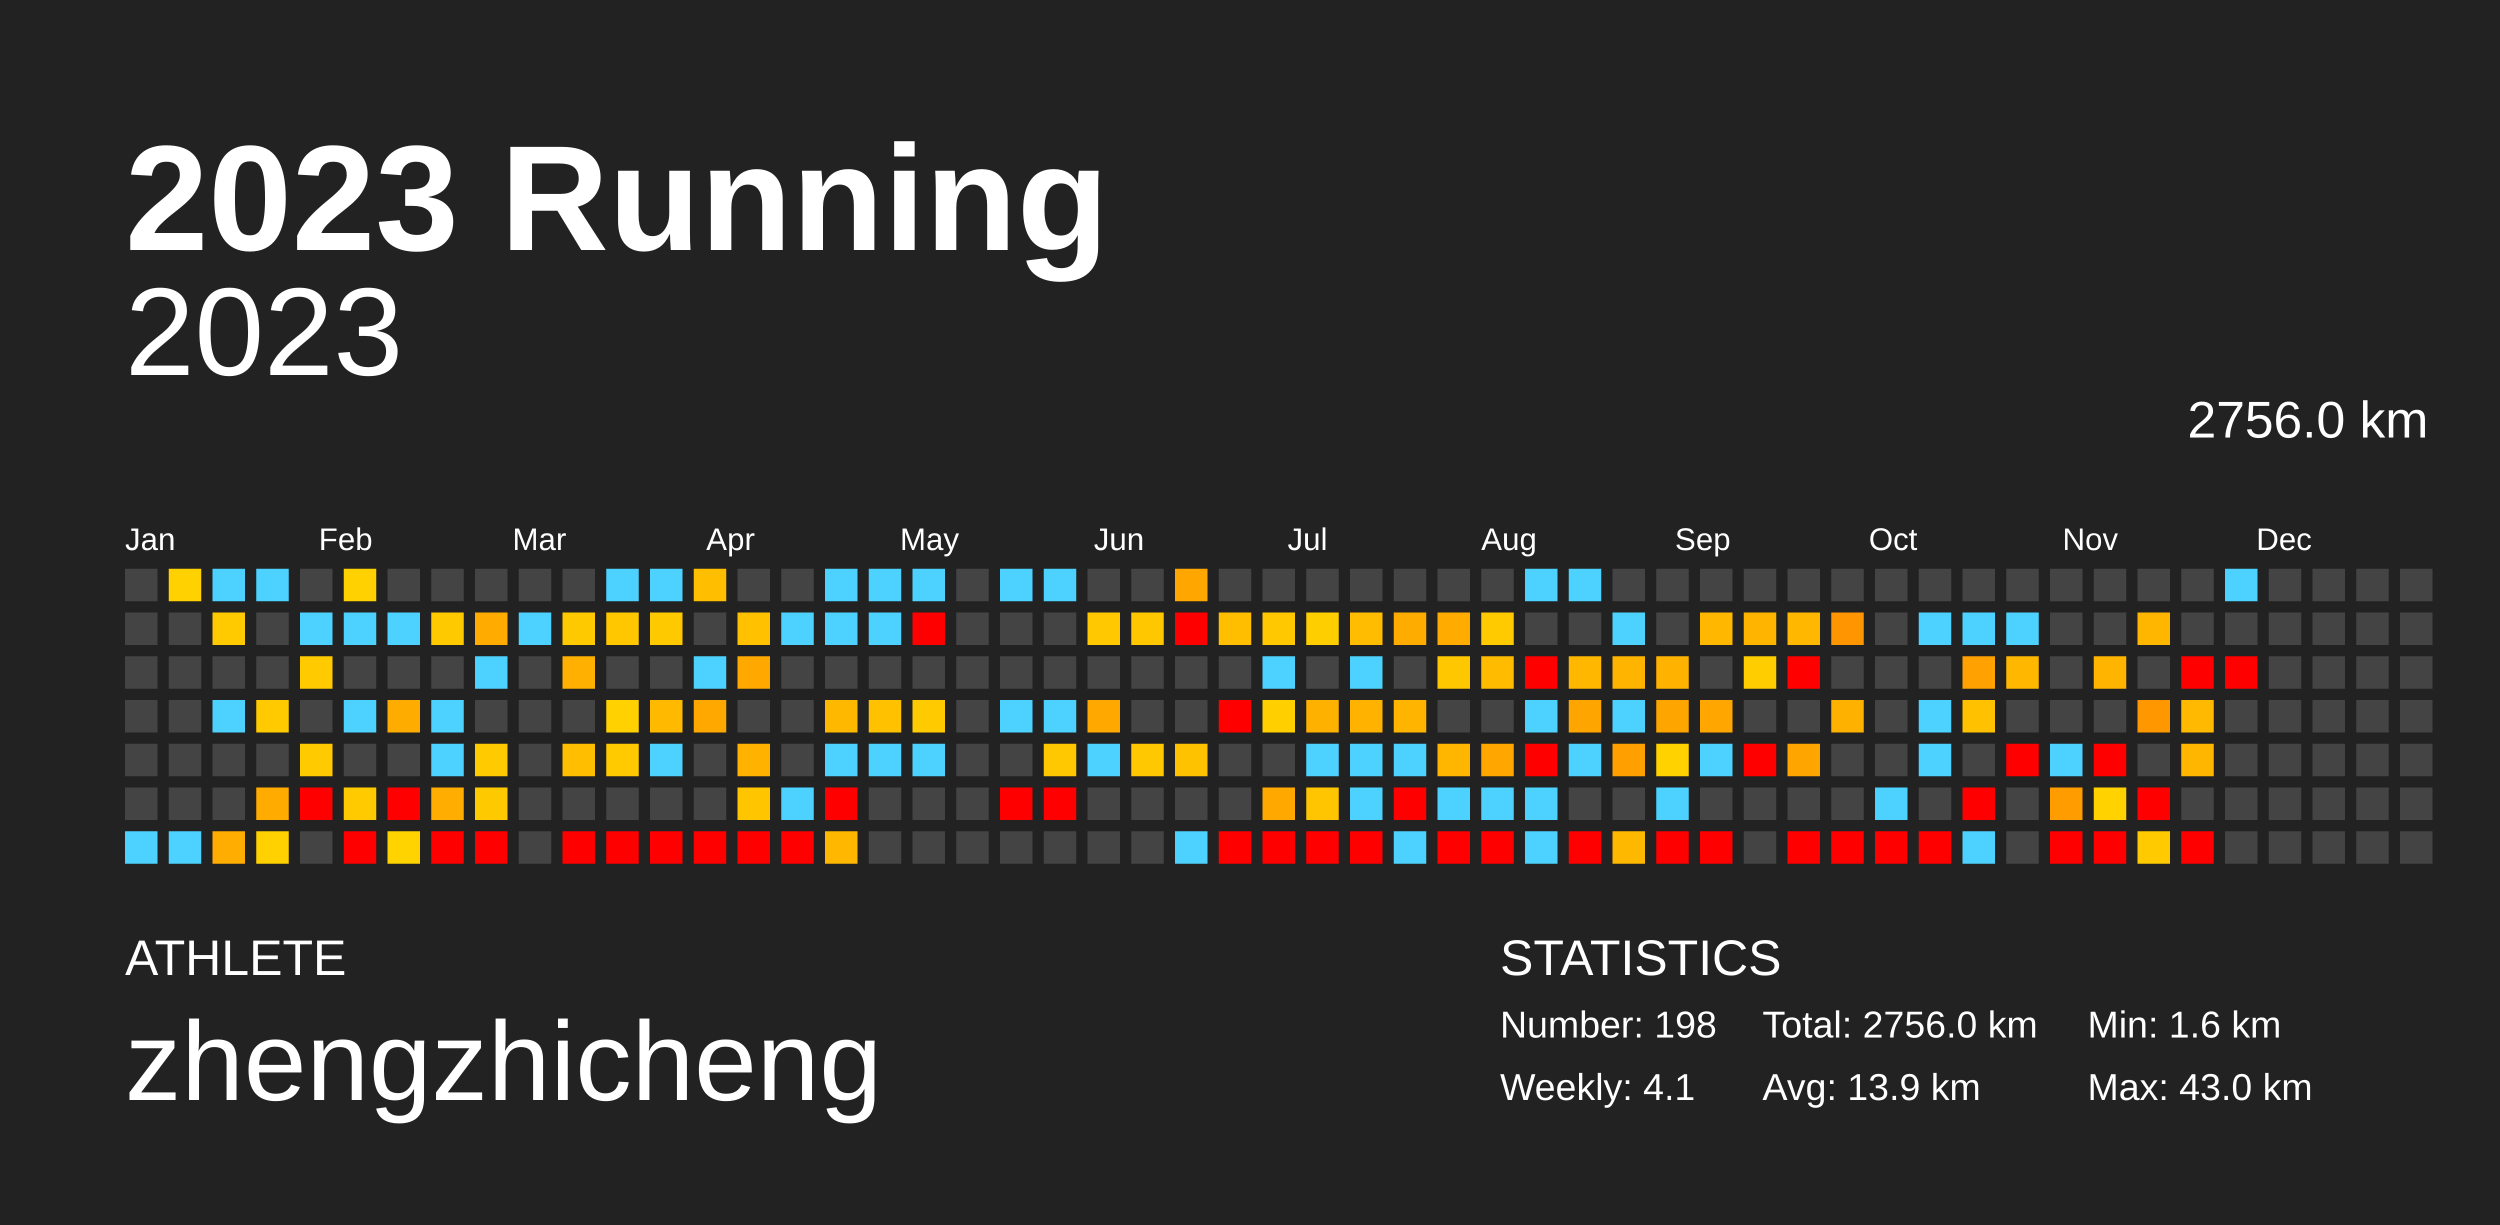
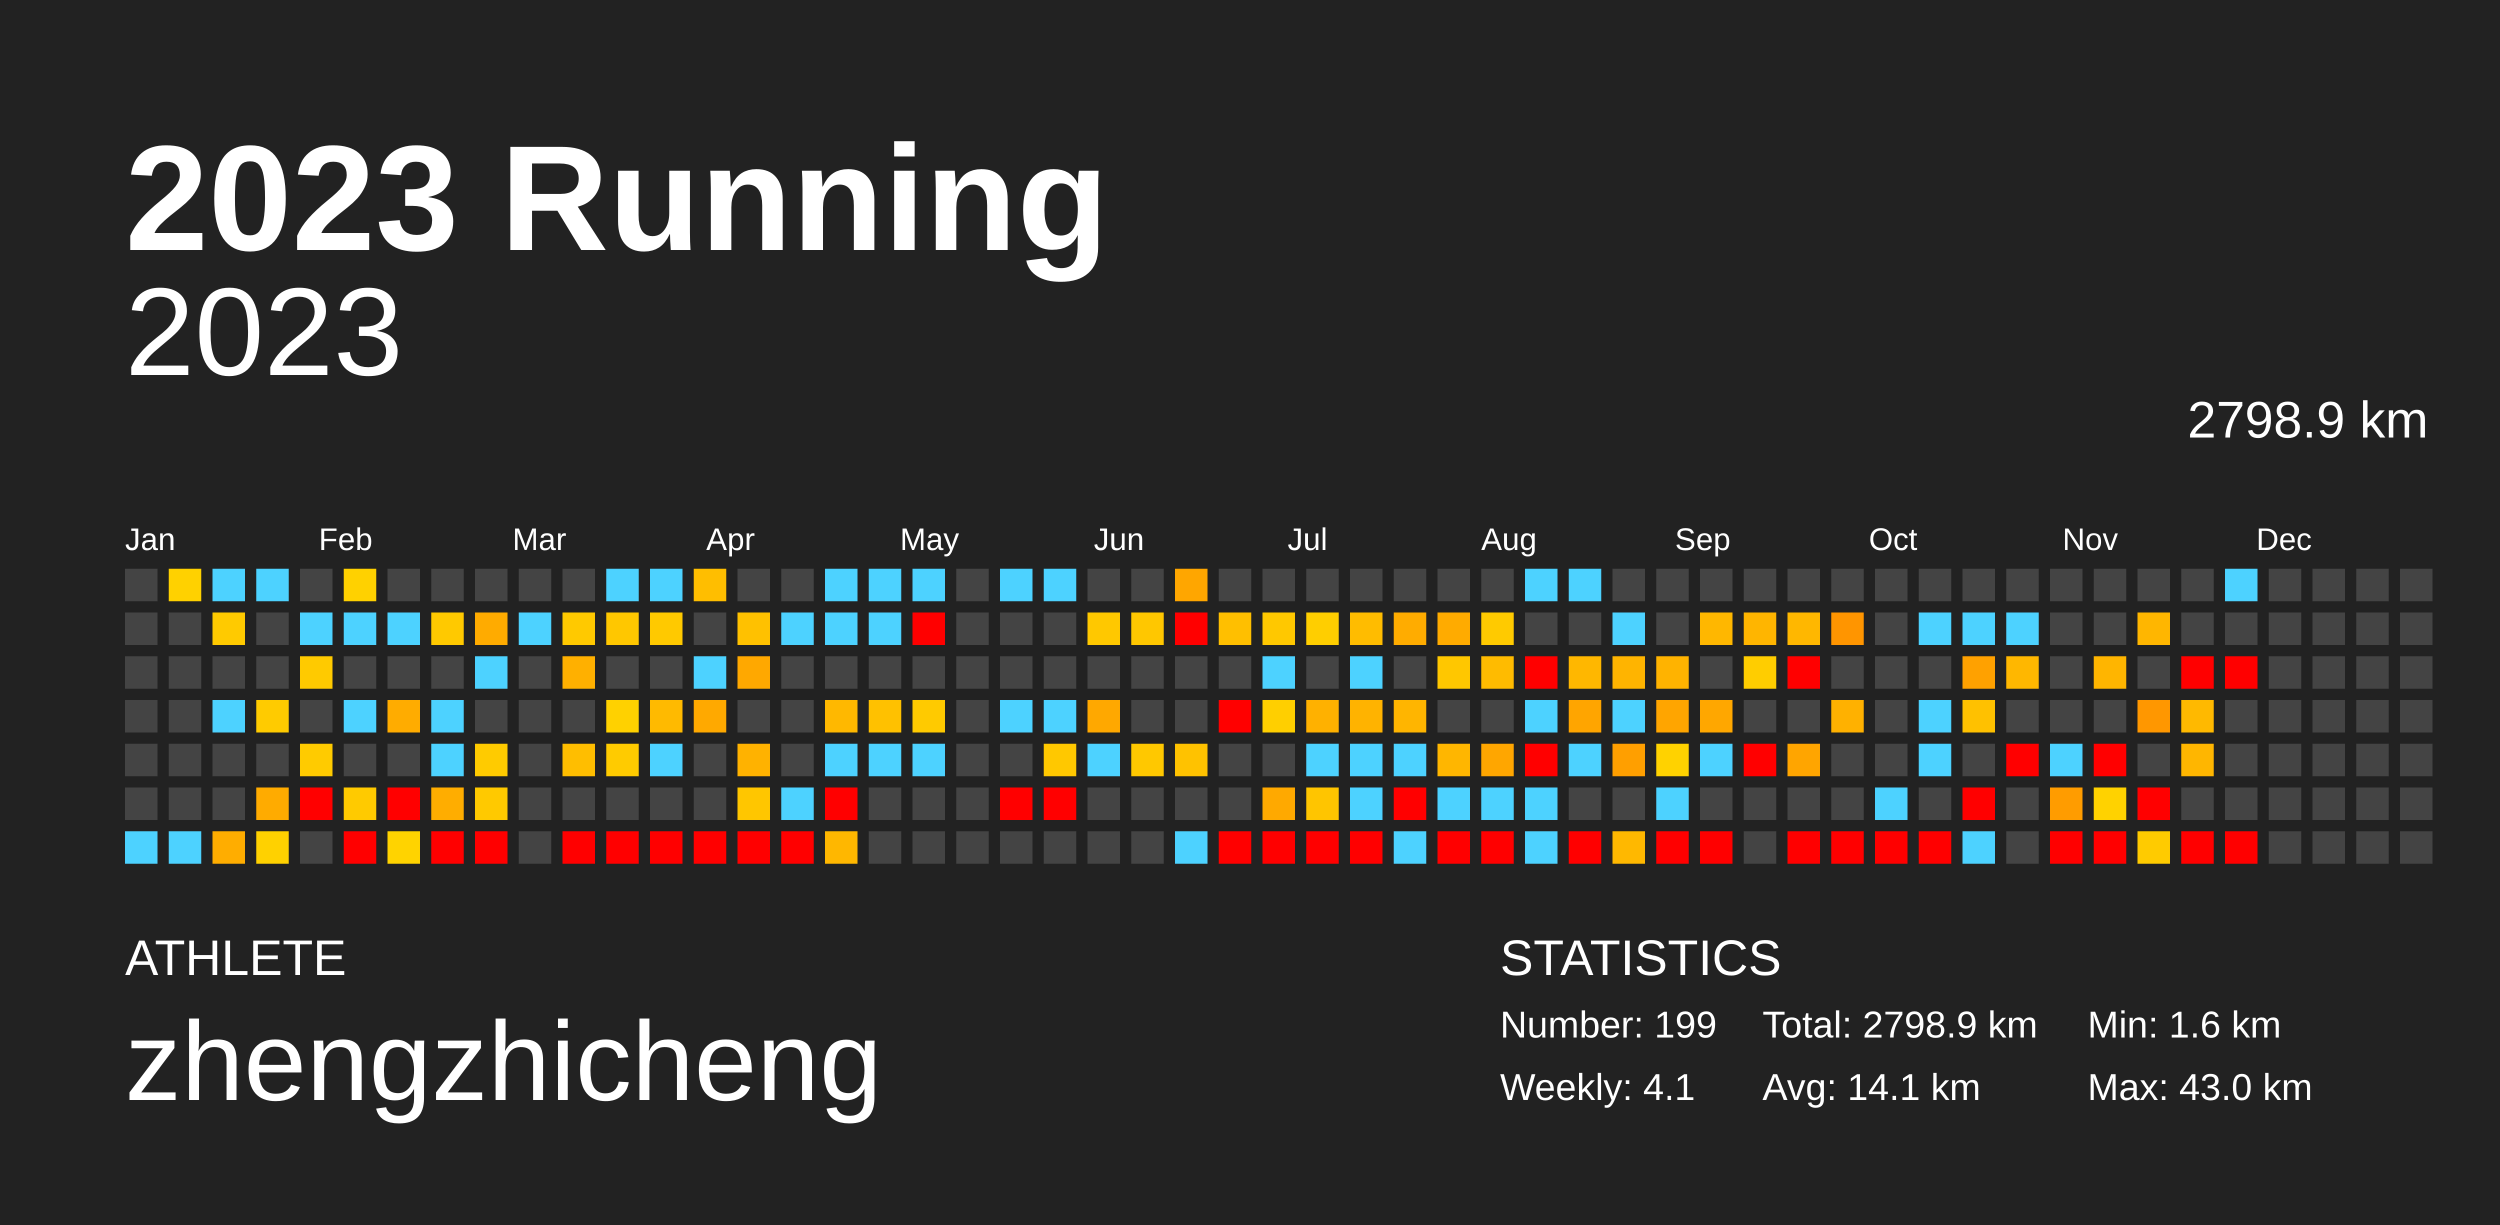
<svg xmlns="http://www.w3.org/2000/svg" baseProfile="full" height="98mm" version="1.1" viewBox="0,0,200,98" width="200mm">
  <defs />
  <rect fill="#222222" height="98" width="200" x="0" y="0" />
  <text fill="#FFFFFF" style="font-size:12px; font-family:Arial; font-weight:bold;" x="10" y="20">2023 Running</text>
  <text fill="#FFFFFF" style="font-size:4px; font-family:Arial" x="10" y="78">ATHLETE</text>
  <text fill="#FFFFFF" style="font-size:9px; font-family:Arial" x="10" y="88">zhengzhicheng</text>
  <text fill="#FFFFFF" style="font-size:4px; font-family:Arial" x="120" y="78">STATISTICS</text>
-   <text fill="#FFFFFF" style="font-size:3px; font-family:Arial" x="120" y="83">Number: 198</text>
+   <text fill="#FFFFFF" style="font-size:3px; font-family:Arial" x="120" y="83">Number: 199</text>
  <text fill="#FFFFFF" style="font-size:3px; font-family:Arial" x="120" y="88">Weekly: 4.1</text>
-   <text fill="#FFFFFF" style="font-size:3px; font-family:Arial" x="141" y="83">Total: 2756.0 km</text>
-   <text fill="#FFFFFF" style="font-size:3px; font-family:Arial" x="141" y="88">Avg: 13.9 km</text>
+   <text fill="#FFFFFF" style="font-size:3px; font-family:Arial" x="141" y="83">Total: 2798.9 km</text>
+   <text fill="#FFFFFF" style="font-size:3px; font-family:Arial" x="141" y="88">Avg: 14.1 km</text>
  <text fill="#FFFFFF" style="font-size:3px; font-family:Arial" x="167" y="83">Min: 1.6 km</text>
  <text fill="#FFFFFF" style="font-size:3px; font-family:Arial" x="167" y="88">Max: 43.0 km</text>
  <text alignment-baseline="hanging" fill="#FFFFFF" style="font-size:10.0px; font-family:Arial;" x="10" y="30">2023</text>
-   <text alignment-baseline="hanging" fill="#FFFFFF" style="font-size:4.125px; font-family:Arial;" x="175" y="35">2756.0 km</text>
+   <text alignment-baseline="hanging" fill="#FFFFFF" style="font-size:4.125px; font-family:Arial;" x="175" y="35">2798.9 km</text>
  <text fill="#FFFFFF" style="font-size:2.5px; font-family:Arial" x="10.0" y="44">Jan</text>
  <text fill="#FFFFFF" style="font-size:2.5px; font-family:Arial" x="25.5" y="44">Feb</text>
  <text fill="#FFFFFF" style="font-size:2.5px; font-family:Arial" x="41.0" y="44">Mar</text>
  <text fill="#FFFFFF" style="font-size:2.5px; font-family:Arial" x="56.5" y="44">Apr</text>
  <text fill="#FFFFFF" style="font-size:2.5px; font-family:Arial" x="72.0" y="44">May</text>
  <text fill="#FFFFFF" style="font-size:2.5px; font-family:Arial" x="87.5" y="44">Jun</text>
  <text fill="#FFFFFF" style="font-size:2.5px; font-family:Arial" x="103.0" y="44">Jul</text>
  <text fill="#FFFFFF" style="font-size:2.5px; font-family:Arial" x="118.5" y="44">Aug</text>
  <text fill="#FFFFFF" style="font-size:2.5px; font-family:Arial" x="134.0" y="44">Sep</text>
  <text fill="#FFFFFF" style="font-size:2.5px; font-family:Arial" x="149.5" y="44">Oct</text>
  <text fill="#FFFFFF" style="font-size:2.5px; font-family:Arial" x="165.0" y="44">Nov</text>
  <text fill="#FFFFFF" style="font-size:2.5px; font-family:Arial" x="180.5" y="44">Dec</text>
  <rect fill="#444444" height="2.6" width="2.6" x="10.0" y="45.5" />
  <rect fill="#444444" height="2.6" width="2.6" x="10.0" y="49.0" />
  <rect fill="#444444" height="2.6" width="2.6" x="10.0" y="52.5" />
  <rect fill="#444444" height="2.6" width="2.6" x="10.0" y="56.0" />
  <rect fill="#444444" height="2.6" width="2.6" x="10.0" y="59.5" />
  <rect fill="#444444" height="2.6" width="2.6" x="10.0" y="63.0" />
  <rect fill="#4dd2ff" height="2.6" width="2.6" x="10.0" y="66.5" />
  <rect fill="#ffd100" height="2.6" width="2.6" x="13.5" y="45.5" />
  <rect fill="#444444" height="2.6" width="2.6" x="13.5" y="49.0" />
  <rect fill="#444444" height="2.6" width="2.6" x="13.5" y="52.5" />
  <rect fill="#444444" height="2.6" width="2.6" x="13.5" y="56.0" />
  <rect fill="#444444" height="2.6" width="2.6" x="13.5" y="59.5" />
  <rect fill="#444444" height="2.6" width="2.6" x="13.5" y="63.0" />
  <rect fill="#4dd2ff" height="2.6" width="2.6" x="13.5" y="66.5" />
  <rect fill="#4dd2ff" height="2.6" width="2.6" x="17.0" y="45.5" />
  <rect fill="#ffca00" height="2.6" width="2.6" x="17.0" y="49.0" />
  <rect fill="#444444" height="2.6" width="2.6" x="17.0" y="52.5" />
  <rect fill="#4dd2ff" height="2.6" width="2.6" x="17.0" y="56.0" />
  <rect fill="#444444" height="2.6" width="2.6" x="17.0" y="59.5" />
  <rect fill="#444444" height="2.6" width="2.6" x="17.0" y="63.0" />
  <rect fill="#ffad00" height="2.6" width="2.6" x="17.0" y="66.5" />
  <rect fill="#4dd2ff" height="2.6" width="2.6" x="20.5" y="45.5" />
  <rect fill="#444444" height="2.6" width="2.6" x="20.5" y="49.0" />
  <rect fill="#444444" height="2.6" width="2.6" x="20.5" y="52.5" />
  <rect fill="#ffcb00" height="2.6" width="2.6" x="20.5" y="56.0" />
  <rect fill="#444444" height="2.6" width="2.6" x="20.5" y="59.5" />
  <rect fill="#ffab00" height="2.6" width="2.6" x="20.5" y="63.0" />
  <rect fill="#ffd100" height="2.6" width="2.6" x="20.5" y="66.5" />
  <rect fill="#444444" height="2.6" width="2.6" x="24.0" y="45.5" />
  <rect fill="#4dd2ff" height="2.6" width="2.6" x="24.0" y="49.0" />
  <rect fill="#ffca00" height="2.6" width="2.6" x="24.0" y="52.5" />
  <rect fill="#444444" height="2.6" width="2.6" x="24.0" y="56.0" />
  <rect fill="#ffcb00" height="2.6" width="2.6" x="24.0" y="59.5" />
  <rect fill="red" height="2.6" width="2.6" x="24.0" y="63.0" />
  <rect fill="#444444" height="2.6" width="2.6" x="24.0" y="66.5" />
  <rect fill="#ffd100" height="2.6" width="2.6" x="27.5" y="45.5" />
  <rect fill="#4dd2ff" height="2.6" width="2.6" x="27.5" y="49.0" />
  <rect fill="#444444" height="2.6" width="2.6" x="27.5" y="52.5" />
  <rect fill="#4dd2ff" height="2.6" width="2.6" x="27.5" y="56.0" />
  <rect fill="#444444" height="2.6" width="2.6" x="27.5" y="59.5" />
  <rect fill="#ffca00" height="2.6" width="2.6" x="27.5" y="63.0" />
  <rect fill="red" height="2.6" width="2.6" x="27.5" y="66.5" />
  <rect fill="#444444" height="2.6" width="2.6" x="31.0" y="45.5" />
  <rect fill="#4dd2ff" height="2.6" width="2.6" x="31.0" y="49.0" />
  <rect fill="#444444" height="2.6" width="2.6" x="31.0" y="52.5" />
  <rect fill="#ffac00" height="2.6" width="2.6" x="31.0" y="56.0" />
  <rect fill="#444444" height="2.6" width="2.6" x="31.0" y="59.5" />
  <rect fill="red" height="2.6" width="2.6" x="31.0" y="63.0" />
  <rect fill="#ffd300" height="2.6" width="2.6" x="31.0" y="66.5" />
  <rect fill="#444444" height="2.6" width="2.6" x="34.5" y="45.5" />
  <rect fill="#ffc900" height="2.6" width="2.6" x="34.5" y="49.0" />
  <rect fill="#444444" height="2.6" width="2.6" x="34.5" y="52.5" />
  <rect fill="#4dd2ff" height="2.6" width="2.6" x="34.5" y="56.0" />
  <rect fill="#4dd2ff" height="2.6" width="2.6" x="34.5" y="59.5" />
  <rect fill="#ffad00" height="2.6" width="2.6" x="34.5" y="63.0" />
  <rect fill="red" height="2.6" width="2.6" x="34.5" y="66.5" />
  <rect fill="#444444" height="2.6" width="2.6" x="38.0" y="45.5" />
  <rect fill="#ffab00" height="2.6" width="2.6" x="38.0" y="49.0" />
  <rect fill="#4dd2ff" height="2.6" width="2.6" x="38.0" y="52.5" />
  <rect fill="#444444" height="2.6" width="2.6" x="38.0" y="56.0" />
  <rect fill="#ffcb00" height="2.6" width="2.6" x="38.0" y="59.5" />
  <rect fill="#ffc900" height="2.6" width="2.6" x="38.0" y="63.0" />
  <rect fill="red" height="2.6" width="2.6" x="38.0" y="66.5" />
  <rect fill="#444444" height="2.6" width="2.6" x="41.5" y="45.5" />
  <rect fill="#4dd2ff" height="2.6" width="2.6" x="41.5" y="49.0" />
  <rect fill="#444444" height="2.6" width="2.6" x="41.5" y="52.5" />
  <rect fill="#444444" height="2.6" width="2.6" x="41.5" y="56.0" />
  <rect fill="#444444" height="2.6" width="2.6" x="41.5" y="59.5" />
  <rect fill="#444444" height="2.6" width="2.6" x="41.5" y="63.0" />
  <rect fill="#444444" height="2.6" width="2.6" x="41.5" y="66.5" />
  <rect fill="#444444" height="2.6" width="2.6" x="45.0" y="45.5" />
  <rect fill="#ffc900" height="2.6" width="2.6" x="45.0" y="49.0" />
  <rect fill="#ffb000" height="2.6" width="2.6" x="45.0" y="52.5" />
  <rect fill="#444444" height="2.6" width="2.6" x="45.0" y="56.0" />
  <rect fill="#ffbe00" height="2.6" width="2.6" x="45.0" y="59.5" />
  <rect fill="#444444" height="2.6" width="2.6" x="45.0" y="63.0" />
  <rect fill="red" height="2.6" width="2.6" x="45.0" y="66.5" />
  <rect fill="#4dd2ff" height="2.6" width="2.6" x="48.5" y="45.5" />
  <rect fill="#ffc700" height="2.6" width="2.6" x="48.5" y="49.0" />
  <rect fill="#444444" height="2.6" width="2.6" x="48.5" y="52.5" />
  <rect fill="#ffd100" height="2.6" width="2.6" x="48.5" y="56.0" />
  <rect fill="#ffcb00" height="2.6" width="2.6" x="48.5" y="59.5" />
  <rect fill="#444444" height="2.6" width="2.6" x="48.5" y="63.0" />
  <rect fill="red" height="2.6" width="2.6" x="48.5" y="66.5" />
  <rect fill="#4dd2ff" height="2.6" width="2.6" x="52.0" y="45.5" />
  <rect fill="#ffc900" height="2.6" width="2.6" x="52.0" y="49.0" />
  <rect fill="#444444" height="2.6" width="2.6" x="52.0" y="52.5" />
  <rect fill="#ffba00" height="2.6" width="2.6" x="52.0" y="56.0" />
  <rect fill="#4dd2ff" height="2.6" width="2.6" x="52.0" y="59.5" />
  <rect fill="#444444" height="2.6" width="2.6" x="52.0" y="63.0" />
  <rect fill="red" height="2.6" width="2.6" x="52.0" y="66.5" />
  <rect fill="#ffbe00" height="2.6" width="2.6" x="55.5" y="45.5" />
  <rect fill="#444444" height="2.6" width="2.6" x="55.5" y="49.0" />
  <rect fill="#4dd2ff" height="2.6" width="2.6" x="55.5" y="52.5" />
  <rect fill="#ffa900" height="2.6" width="2.6" x="55.5" y="56.0" />
  <rect fill="#444444" height="2.6" width="2.6" x="55.5" y="59.5" />
  <rect fill="#444444" height="2.6" width="2.6" x="55.5" y="63.0" />
  <rect fill="red" height="2.6" width="2.6" x="55.5" y="66.5" />
  <rect fill="#444444" height="2.6" width="2.6" x="59.0" y="45.5" />
  <rect fill="#ffc100" height="2.6" width="2.6" x="59.0" y="49.0" />
  <rect fill="#ffa800" height="2.6" width="2.6" x="59.0" y="52.5" />
  <rect fill="#444444" height="2.6" width="2.6" x="59.0" y="56.0" />
  <rect fill="#ffb200" height="2.6" width="2.6" x="59.0" y="59.5" />
  <rect fill="#ffc600" height="2.6" width="2.6" x="59.0" y="63.0" />
  <rect fill="red" height="2.6" width="2.6" x="59.0" y="66.5" />
  <rect fill="#444444" height="2.6" width="2.6" x="62.5" y="45.5" />
  <rect fill="#4dd2ff" height="2.6" width="2.6" x="62.5" y="49.0" />
  <rect fill="#444444" height="2.6" width="2.6" x="62.5" y="52.5" />
  <rect fill="#444444" height="2.6" width="2.6" x="62.5" y="56.0" />
  <rect fill="#444444" height="2.6" width="2.6" x="62.5" y="59.5" />
  <rect fill="#4dd2ff" height="2.6" width="2.6" x="62.5" y="63.0" />
  <rect fill="red" height="2.6" width="2.6" x="62.5" y="66.5" />
  <rect fill="#4dd2ff" height="2.6" width="2.6" x="66.0" y="45.5" />
  <rect fill="#4dd2ff" height="2.6" width="2.6" x="66.0" y="49.0" />
  <rect fill="#444444" height="2.6" width="2.6" x="66.0" y="52.5" />
  <rect fill="#ffb800" height="2.6" width="2.6" x="66.0" y="56.0" />
  <rect fill="#4dd2ff" height="2.6" width="2.6" x="66.0" y="59.5" />
  <rect fill="red" height="2.6" width="2.6" x="66.0" y="63.0" />
  <rect fill="#ffb700" height="2.6" width="2.6" x="66.0" y="66.5" />
  <rect fill="#4dd2ff" height="2.6" width="2.6" x="69.5" y="45.5" />
  <rect fill="#4dd2ff" height="2.6" width="2.6" x="69.5" y="49.0" />
  <rect fill="#444444" height="2.6" width="2.6" x="69.5" y="52.5" />
  <rect fill="#ffc100" height="2.6" width="2.6" x="69.5" y="56.0" />
  <rect fill="#4dd2ff" height="2.6" width="2.6" x="69.5" y="59.5" />
  <rect fill="#444444" height="2.6" width="2.6" x="69.5" y="63.0" />
  <rect fill="#444444" height="2.6" width="2.6" x="69.5" y="66.5" />
  <rect fill="#4dd2ff" height="2.6" width="2.6" x="73.0" y="45.5" />
  <rect fill="red" height="2.6" width="2.6" x="73.0" y="49.0" />
  <rect fill="#444444" height="2.6" width="2.6" x="73.0" y="52.5" />
  <rect fill="#ffca00" height="2.6" width="2.6" x="73.0" y="56.0" />
  <rect fill="#4dd2ff" height="2.6" width="2.6" x="73.0" y="59.5" />
  <rect fill="#444444" height="2.6" width="2.6" x="73.0" y="63.0" />
  <rect fill="#444444" height="2.6" width="2.6" x="73.0" y="66.5" />
  <rect fill="#444444" height="2.6" width="2.6" x="76.5" y="45.5" />
  <rect fill="#444444" height="2.6" width="2.6" x="76.5" y="49.0" />
  <rect fill="#444444" height="2.6" width="2.6" x="76.5" y="52.5" />
  <rect fill="#444444" height="2.6" width="2.6" x="76.5" y="56.0" />
  <rect fill="#444444" height="2.6" width="2.6" x="76.5" y="59.5" />
  <rect fill="#444444" height="2.6" width="2.6" x="76.5" y="63.0" />
  <rect fill="#444444" height="2.6" width="2.6" x="76.5" y="66.5" />
  <rect fill="#4dd2ff" height="2.6" width="2.6" x="80.0" y="45.5" />
  <rect fill="#444444" height="2.6" width="2.6" x="80.0" y="49.0" />
  <rect fill="#444444" height="2.6" width="2.6" x="80.0" y="52.5" />
  <rect fill="#4dd2ff" height="2.6" width="2.6" x="80.0" y="56.0" />
  <rect fill="#444444" height="2.6" width="2.6" x="80.0" y="59.5" />
  <rect fill="red" height="2.6" width="2.6" x="80.0" y="63.0" />
  <rect fill="#444444" height="2.6" width="2.6" x="80.0" y="66.5" />
  <rect fill="#4dd2ff" height="2.6" width="2.6" x="83.5" y="45.5" />
  <rect fill="#444444" height="2.6" width="2.6" x="83.5" y="49.0" />
  <rect fill="#444444" height="2.6" width="2.6" x="83.5" y="52.5" />
  <rect fill="#4dd2ff" height="2.6" width="2.6" x="83.5" y="56.0" />
  <rect fill="#ffc800" height="2.6" width="2.6" x="83.5" y="59.5" />
  <rect fill="red" height="2.6" width="2.6" x="83.5" y="63.0" />
  <rect fill="#444444" height="2.6" width="2.6" x="83.5" y="66.5" />
  <rect fill="#444444" height="2.6" width="2.6" x="87.0" y="45.5" />
  <rect fill="#ffc800" height="2.6" width="2.6" x="87.0" y="49.0" />
  <rect fill="#444444" height="2.6" width="2.6" x="87.0" y="52.5" />
  <rect fill="#ffa800" height="2.6" width="2.6" x="87.0" y="56.0" />
  <rect fill="#4dd2ff" height="2.6" width="2.6" x="87.0" y="59.5" />
  <rect fill="#444444" height="2.6" width="2.6" x="87.0" y="63.0" />
  <rect fill="#444444" height="2.6" width="2.6" x="87.0" y="66.5" />
  <rect fill="#444444" height="2.6" width="2.6" x="90.5" y="45.5" />
  <rect fill="#ffc700" height="2.6" width="2.6" x="90.5" y="49.0" />
  <rect fill="#444444" height="2.6" width="2.6" x="90.5" y="52.5" />
  <rect fill="#444444" height="2.6" width="2.6" x="90.5" y="56.0" />
  <rect fill="#ffc800" height="2.6" width="2.6" x="90.5" y="59.5" />
  <rect fill="#444444" height="2.6" width="2.6" x="90.5" y="63.0" />
  <rect fill="#444444" height="2.6" width="2.6" x="90.5" y="66.5" />
  <rect fill="#ffa600" height="2.6" width="2.6" x="94.0" y="45.5" />
  <rect fill="red" height="2.6" width="2.6" x="94.0" y="49.0" />
  <rect fill="#444444" height="2.6" width="2.6" x="94.0" y="52.5" />
  <rect fill="#444444" height="2.6" width="2.6" x="94.0" y="56.0" />
  <rect fill="#ffc200" height="2.6" width="2.6" x="94.0" y="59.5" />
  <rect fill="#444444" height="2.6" width="2.6" x="94.0" y="63.0" />
  <rect fill="#4dd2ff" height="2.6" width="2.6" x="94.0" y="66.5" />
  <rect fill="#444444" height="2.6" width="2.6" x="97.5" y="45.5" />
  <rect fill="#ffbf00" height="2.6" width="2.6" x="97.5" y="49.0" />
  <rect fill="#444444" height="2.6" width="2.6" x="97.5" y="52.5" />
  <rect fill="red" height="2.6" width="2.6" x="97.5" y="56.0" />
  <rect fill="#444444" height="2.6" width="2.6" x="97.5" y="59.5" />
  <rect fill="#444444" height="2.6" width="2.6" x="97.5" y="63.0" />
  <rect fill="red" height="2.6" width="2.6" x="97.5" y="66.5" />
  <rect fill="#444444" height="2.6" width="2.6" x="101.0" y="45.5" />
  <rect fill="#ffc800" height="2.6" width="2.6" x="101.0" y="49.0" />
  <rect fill="#4dd2ff" height="2.6" width="2.6" x="101.0" y="52.5" />
  <rect fill="#ffcf00" height="2.6" width="2.6" x="101.0" y="56.0" />
  <rect fill="#444444" height="2.6" width="2.6" x="101.0" y="59.5" />
  <rect fill="#ffa900" height="2.6" width="2.6" x="101.0" y="63.0" />
  <rect fill="red" height="2.6" width="2.6" x="101.0" y="66.5" />
  <rect fill="#444444" height="2.6" width="2.6" x="104.5" y="45.5" />
  <rect fill="#ffce00" height="2.6" width="2.6" x="104.5" y="49.0" />
  <rect fill="#444444" height="2.6" width="2.6" x="104.5" y="52.5" />
  <rect fill="#ffb100" height="2.6" width="2.6" x="104.5" y="56.0" />
  <rect fill="#4dd2ff" height="2.6" width="2.6" x="104.5" y="59.5" />
  <rect fill="#ffc500" height="2.6" width="2.6" x="104.5" y="63.0" />
  <rect fill="red" height="2.6" width="2.6" x="104.5" y="66.5" />
  <rect fill="#444444" height="2.6" width="2.6" x="108.0" y="45.5" />
  <rect fill="#ffbc00" height="2.6" width="2.6" x="108.0" y="49.0" />
  <rect fill="#4dd2ff" height="2.6" width="2.6" x="108.0" y="52.5" />
  <rect fill="#ffb300" height="2.6" width="2.6" x="108.0" y="56.0" />
  <rect fill="#4dd2ff" height="2.6" width="2.6" x="108.0" y="59.5" />
  <rect fill="#4dd2ff" height="2.6" width="2.6" x="108.0" y="63.0" />
  <rect fill="red" height="2.6" width="2.6" x="108.0" y="66.5" />
  <rect fill="#444444" height="2.6" width="2.6" x="111.5" y="45.5" />
  <rect fill="#ffac00" height="2.6" width="2.6" x="111.5" y="49.0" />
  <rect fill="#444444" height="2.6" width="2.6" x="111.5" y="52.5" />
  <rect fill="#ffb500" height="2.6" width="2.6" x="111.5" y="56.0" />
  <rect fill="#4dd2ff" height="2.6" width="2.6" x="111.5" y="59.5" />
  <rect fill="red" height="2.6" width="2.6" x="111.5" y="63.0" />
  <rect fill="#4dd2ff" height="2.6" width="2.6" x="111.5" y="66.5" />
  <rect fill="#444444" height="2.6" width="2.6" x="115.0" y="45.5" />
  <rect fill="#ffab00" height="2.6" width="2.6" x="115.0" y="49.0" />
  <rect fill="#ffc700" height="2.6" width="2.6" x="115.0" y="52.5" />
  <rect fill="#444444" height="2.6" width="2.6" x="115.0" y="56.0" />
  <rect fill="#ffb600" height="2.6" width="2.6" x="115.0" y="59.5" />
  <rect fill="#4dd2ff" height="2.6" width="2.6" x="115.0" y="63.0" />
  <rect fill="red" height="2.6" width="2.6" x="115.0" y="66.5" />
  <rect fill="#444444" height="2.6" width="2.6" x="118.5" y="45.5" />
  <rect fill="#ffca00" height="2.6" width="2.6" x="118.5" y="49.0" />
  <rect fill="#ffbb00" height="2.6" width="2.6" x="118.5" y="52.5" />
  <rect fill="#444444" height="2.6" width="2.6" x="118.5" y="56.0" />
  <rect fill="#ffa600" height="2.6" width="2.6" x="118.5" y="59.5" />
  <rect fill="#4dd2ff" height="2.6" width="2.6" x="118.5" y="63.0" />
  <rect fill="red" height="2.6" width="2.6" x="118.5" y="66.5" />
  <rect fill="#4dd2ff" height="2.6" width="2.6" x="122.0" y="45.5" />
  <rect fill="#444444" height="2.6" width="2.6" x="122.0" y="49.0" />
  <rect fill="red" height="2.6" width="2.6" x="122.0" y="52.5" />
  <rect fill="#4dd2ff" height="2.6" width="2.6" x="122.0" y="56.0" />
  <rect fill="red" height="2.6" width="2.6" x="122.0" y="59.5" />
  <rect fill="#4dd2ff" height="2.6" width="2.6" x="122.0" y="63.0" />
  <rect fill="#4dd2ff" height="2.6" width="2.6" x="122.0" y="66.5" />
  <rect fill="#4dd2ff" height="2.6" width="2.6" x="125.5" y="45.5" />
  <rect fill="#444444" height="2.6" width="2.6" x="125.5" y="49.0" />
  <rect fill="#ffb700" height="2.6" width="2.6" x="125.5" y="52.5" />
  <rect fill="#ffa500" height="2.6" width="2.6" x="125.5" y="56.0" />
  <rect fill="#4dd2ff" height="2.6" width="2.6" x="125.5" y="59.5" />
  <rect fill="#444444" height="2.6" width="2.6" x="125.5" y="63.0" />
  <rect fill="red" height="2.6" width="2.6" x="125.5" y="66.5" />
  <rect fill="#444444" height="2.6" width="2.6" x="129.0" y="45.5" />
  <rect fill="#4dd2ff" height="2.6" width="2.6" x="129.0" y="49.0" />
  <rect fill="#ffb400" height="2.6" width="2.6" x="129.0" y="52.5" />
  <rect fill="#4dd2ff" height="2.6" width="2.6" x="129.0" y="56.0" />
  <rect fill="#ff9f00" height="2.6" width="2.6" x="129.0" y="59.5" />
  <rect fill="#444444" height="2.6" width="2.6" x="129.0" y="63.0" />
  <rect fill="#ffb800" height="2.6" width="2.6" x="129.0" y="66.5" />
  <rect fill="#444444" height="2.6" width="2.6" x="132.5" y="45.5" />
  <rect fill="#444444" height="2.6" width="2.6" x="132.5" y="49.0" />
  <rect fill="#ffb300" height="2.6" width="2.6" x="132.5" y="52.5" />
  <rect fill="#ffa500" height="2.6" width="2.6" x="132.5" y="56.0" />
  <rect fill="#ffd200" height="2.6" width="2.6" x="132.5" y="59.5" />
  <rect fill="#4dd2ff" height="2.6" width="2.6" x="132.5" y="63.0" />
  <rect fill="red" height="2.6" width="2.6" x="132.5" y="66.5" />
  <rect fill="#444444" height="2.6" width="2.6" x="136.0" y="45.5" />
  <rect fill="#ffb700" height="2.6" width="2.6" x="136.0" y="49.0" />
  <rect fill="#444444" height="2.6" width="2.6" x="136.0" y="52.5" />
  <rect fill="#ffa700" height="2.6" width="2.6" x="136.0" y="56.0" />
  <rect fill="#4dd2ff" height="2.6" width="2.6" x="136.0" y="59.5" />
  <rect fill="#444444" height="2.6" width="2.6" x="136.0" y="63.0" />
  <rect fill="red" height="2.6" width="2.6" x="136.0" y="66.5" />
  <rect fill="#444444" height="2.6" width="2.6" x="139.5" y="45.5" />
  <rect fill="#ffb500" height="2.6" width="2.6" x="139.5" y="49.0" />
  <rect fill="#ffcd00" height="2.6" width="2.6" x="139.5" y="52.5" />
  <rect fill="#444444" height="2.6" width="2.6" x="139.5" y="56.0" />
  <rect fill="red" height="2.6" width="2.6" x="139.5" y="59.5" />
  <rect fill="#444444" height="2.6" width="2.6" x="139.5" y="63.0" />
  <rect fill="#444444" height="2.6" width="2.6" x="139.5" y="66.5" />
  <rect fill="#444444" height="2.6" width="2.6" x="143.0" y="45.5" />
  <rect fill="#ffb700" height="2.6" width="2.6" x="143.0" y="49.0" />
  <rect fill="red" height="2.6" width="2.6" x="143.0" y="52.5" />
  <rect fill="#444444" height="2.6" width="2.6" x="143.0" y="56.0" />
  <rect fill="#ffa500" height="2.6" width="2.6" x="143.0" y="59.5" />
  <rect fill="#444444" height="2.6" width="2.6" x="143.0" y="63.0" />
  <rect fill="red" height="2.6" width="2.6" x="143.0" y="66.5" />
  <rect fill="#444444" height="2.6" width="2.6" x="146.5" y="45.5" />
  <rect fill="#ff9500" height="2.6" width="2.6" x="146.5" y="49.0" />
  <rect fill="#444444" height="2.6" width="2.6" x="146.5" y="52.5" />
  <rect fill="#ffb100" height="2.6" width="2.6" x="146.5" y="56.0" />
  <rect fill="#444444" height="2.6" width="2.6" x="146.5" y="59.5" />
  <rect fill="#444444" height="2.6" width="2.6" x="146.5" y="63.0" />
  <rect fill="red" height="2.6" width="2.6" x="146.5" y="66.5" />
  <rect fill="#444444" height="2.6" width="2.6" x="150.0" y="45.5" />
  <rect fill="#444444" height="2.6" width="2.6" x="150.0" y="49.0" />
  <rect fill="#444444" height="2.6" width="2.6" x="150.0" y="52.5" />
  <rect fill="#444444" height="2.6" width="2.6" x="150.0" y="56.0" />
  <rect fill="#444444" height="2.6" width="2.6" x="150.0" y="59.5" />
  <rect fill="#4dd2ff" height="2.6" width="2.6" x="150.0" y="63.0" />
  <rect fill="red" height="2.6" width="2.6" x="150.0" y="66.5" />
  <rect fill="#444444" height="2.6" width="2.6" x="153.5" y="45.5" />
  <rect fill="#4dd2ff" height="2.6" width="2.6" x="153.5" y="49.0" />
  <rect fill="#444444" height="2.6" width="2.6" x="153.5" y="52.5" />
  <rect fill="#4dd2ff" height="2.6" width="2.6" x="153.5" y="56.0" />
  <rect fill="#4dd2ff" height="2.6" width="2.6" x="153.5" y="59.5" />
  <rect fill="#444444" height="2.6" width="2.6" x="153.5" y="63.0" />
  <rect fill="red" height="2.6" width="2.6" x="153.5" y="66.5" />
  <rect fill="#444444" height="2.6" width="2.6" x="157.0" y="45.5" />
  <rect fill="#4dd2ff" height="2.6" width="2.6" x="157.0" y="49.0" />
  <rect fill="#ffa100" height="2.6" width="2.6" x="157.0" y="52.5" />
  <rect fill="#ffc100" height="2.6" width="2.6" x="157.0" y="56.0" />
  <rect fill="#444444" height="2.6" width="2.6" x="157.0" y="59.5" />
  <rect fill="red" height="2.6" width="2.6" x="157.0" y="63.0" />
  <rect fill="#4dd2ff" height="2.6" width="2.6" x="157.0" y="66.5" />
  <rect fill="#444444" height="2.6" width="2.6" x="160.5" y="45.5" />
  <rect fill="#4dd2ff" height="2.6" width="2.6" x="160.5" y="49.0" />
  <rect fill="#ffb700" height="2.6" width="2.6" x="160.5" y="52.5" />
  <rect fill="#444444" height="2.6" width="2.6" x="160.5" y="56.0" />
  <rect fill="red" height="2.6" width="2.6" x="160.5" y="59.5" />
  <rect fill="#444444" height="2.6" width="2.6" x="160.5" y="63.0" />
  <rect fill="#444444" height="2.6" width="2.6" x="160.5" y="66.5" />
  <rect fill="#444444" height="2.6" width="2.6" x="164.0" y="45.5" />
  <rect fill="#444444" height="2.6" width="2.6" x="164.0" y="49.0" />
  <rect fill="#444444" height="2.6" width="2.6" x="164.0" y="52.5" />
  <rect fill="#444444" height="2.6" width="2.6" x="164.0" y="56.0" />
  <rect fill="#4dd2ff" height="2.6" width="2.6" x="164.0" y="59.5" />
  <rect fill="#ff9c00" height="2.6" width="2.6" x="164.0" y="63.0" />
  <rect fill="red" height="2.6" width="2.6" x="164.0" y="66.5" />
  <rect fill="#444444" height="2.6" width="2.6" x="167.5" y="45.5" />
  <rect fill="#444444" height="2.6" width="2.6" x="167.5" y="49.0" />
  <rect fill="#ffb500" height="2.6" width="2.6" x="167.5" y="52.5" />
  <rect fill="#444444" height="2.6" width="2.6" x="167.5" y="56.0" />
  <rect fill="red" height="2.6" width="2.6" x="167.5" y="59.5" />
  <rect fill="#ffd200" height="2.6" width="2.6" x="167.5" y="63.0" />
  <rect fill="red" height="2.6" width="2.6" x="167.5" y="66.5" />
  <rect fill="#444444" height="2.6" width="2.6" x="171.0" y="45.5" />
  <rect fill="#ffb600" height="2.6" width="2.6" x="171.0" y="49.0" />
  <rect fill="#444444" height="2.6" width="2.6" x="171.0" y="52.5" />
  <rect fill="#ff9700" height="2.6" width="2.6" x="171.0" y="56.0" />
  <rect fill="#444444" height="2.6" width="2.6" x="171.0" y="59.5" />
  <rect fill="red" height="2.6" width="2.6" x="171.0" y="63.0" />
  <rect fill="#ffcb00" height="2.6" width="2.6" x="171.0" y="66.5" />
  <rect fill="#444444" height="2.6" width="2.6" x="174.5" y="45.5" />
  <rect fill="#444444" height="2.6" width="2.6" x="174.5" y="49.0" />
  <rect fill="red" height="2.6" width="2.6" x="174.5" y="52.5" />
  <rect fill="#ffb900" height="2.6" width="2.6" x="174.5" y="56.0" />
  <rect fill="#ffb600" height="2.6" width="2.6" x="174.5" y="59.5" />
  <rect fill="#444444" height="2.6" width="2.6" x="174.5" y="63.0" />
  <rect fill="red" height="2.6" width="2.6" x="174.5" y="66.5" />
  <rect fill="#4dd2ff" height="2.6" width="2.6" x="178.0" y="45.5" />
  <rect fill="#444444" height="2.6" width="2.6" x="178.0" y="49.0" />
  <rect fill="red" height="2.6" width="2.6" x="178.0" y="52.5" />
  <rect fill="#444444" height="2.6" width="2.6" x="178.0" y="56.0" />
  <rect fill="#444444" height="2.6" width="2.6" x="178.0" y="59.5" />
  <rect fill="#444444" height="2.6" width="2.6" x="178.0" y="63.0" />
-   <rect fill="#444444" height="2.6" width="2.6" x="178.0" y="66.5" />
+   <rect fill="red" height="2.6" width="2.6" x="178.0" y="66.5" />
  <rect fill="#444444" height="2.6" width="2.6" x="181.5" y="45.5" />
  <rect fill="#444444" height="2.6" width="2.6" x="181.5" y="49.0" />
  <rect fill="#444444" height="2.6" width="2.6" x="181.5" y="52.5" />
  <rect fill="#444444" height="2.6" width="2.6" x="181.5" y="56.0" />
  <rect fill="#444444" height="2.6" width="2.6" x="181.5" y="59.5" />
  <rect fill="#444444" height="2.6" width="2.6" x="181.5" y="63.0" />
  <rect fill="#444444" height="2.6" width="2.6" x="181.5" y="66.5" />
  <rect fill="#444444" height="2.6" width="2.6" x="185.0" y="45.5" />
  <rect fill="#444444" height="2.6" width="2.6" x="185.0" y="49.0" />
  <rect fill="#444444" height="2.6" width="2.6" x="185.0" y="52.5" />
  <rect fill="#444444" height="2.6" width="2.6" x="185.0" y="56.0" />
  <rect fill="#444444" height="2.6" width="2.6" x="185.0" y="59.5" />
  <rect fill="#444444" height="2.6" width="2.6" x="185.0" y="63.0" />
  <rect fill="#444444" height="2.6" width="2.6" x="185.0" y="66.5" />
  <rect fill="#444444" height="2.6" width="2.6" x="188.5" y="45.5" />
  <rect fill="#444444" height="2.6" width="2.6" x="188.5" y="49.0" />
  <rect fill="#444444" height="2.6" width="2.6" x="188.5" y="52.5" />
  <rect fill="#444444" height="2.6" width="2.6" x="188.5" y="56.0" />
  <rect fill="#444444" height="2.6" width="2.6" x="188.5" y="59.5" />
  <rect fill="#444444" height="2.6" width="2.6" x="188.5" y="63.0" />
  <rect fill="#444444" height="2.6" width="2.6" x="188.5" y="66.5" />
  <rect fill="#444444" height="2.6" width="2.6" x="192.0" y="45.5" />
  <rect fill="#444444" height="2.6" width="2.6" x="192.0" y="49.0" />
  <rect fill="#444444" height="2.6" width="2.6" x="192.0" y="52.5" />
  <rect fill="#444444" height="2.6" width="2.6" x="192.0" y="56.0" />
  <rect fill="#444444" height="2.6" width="2.6" x="192.0" y="59.5" />
  <rect fill="#444444" height="2.6" width="2.6" x="192.0" y="63.0" />
  <rect fill="#444444" height="2.6" width="2.6" x="192.0" y="66.5" />
</svg>
